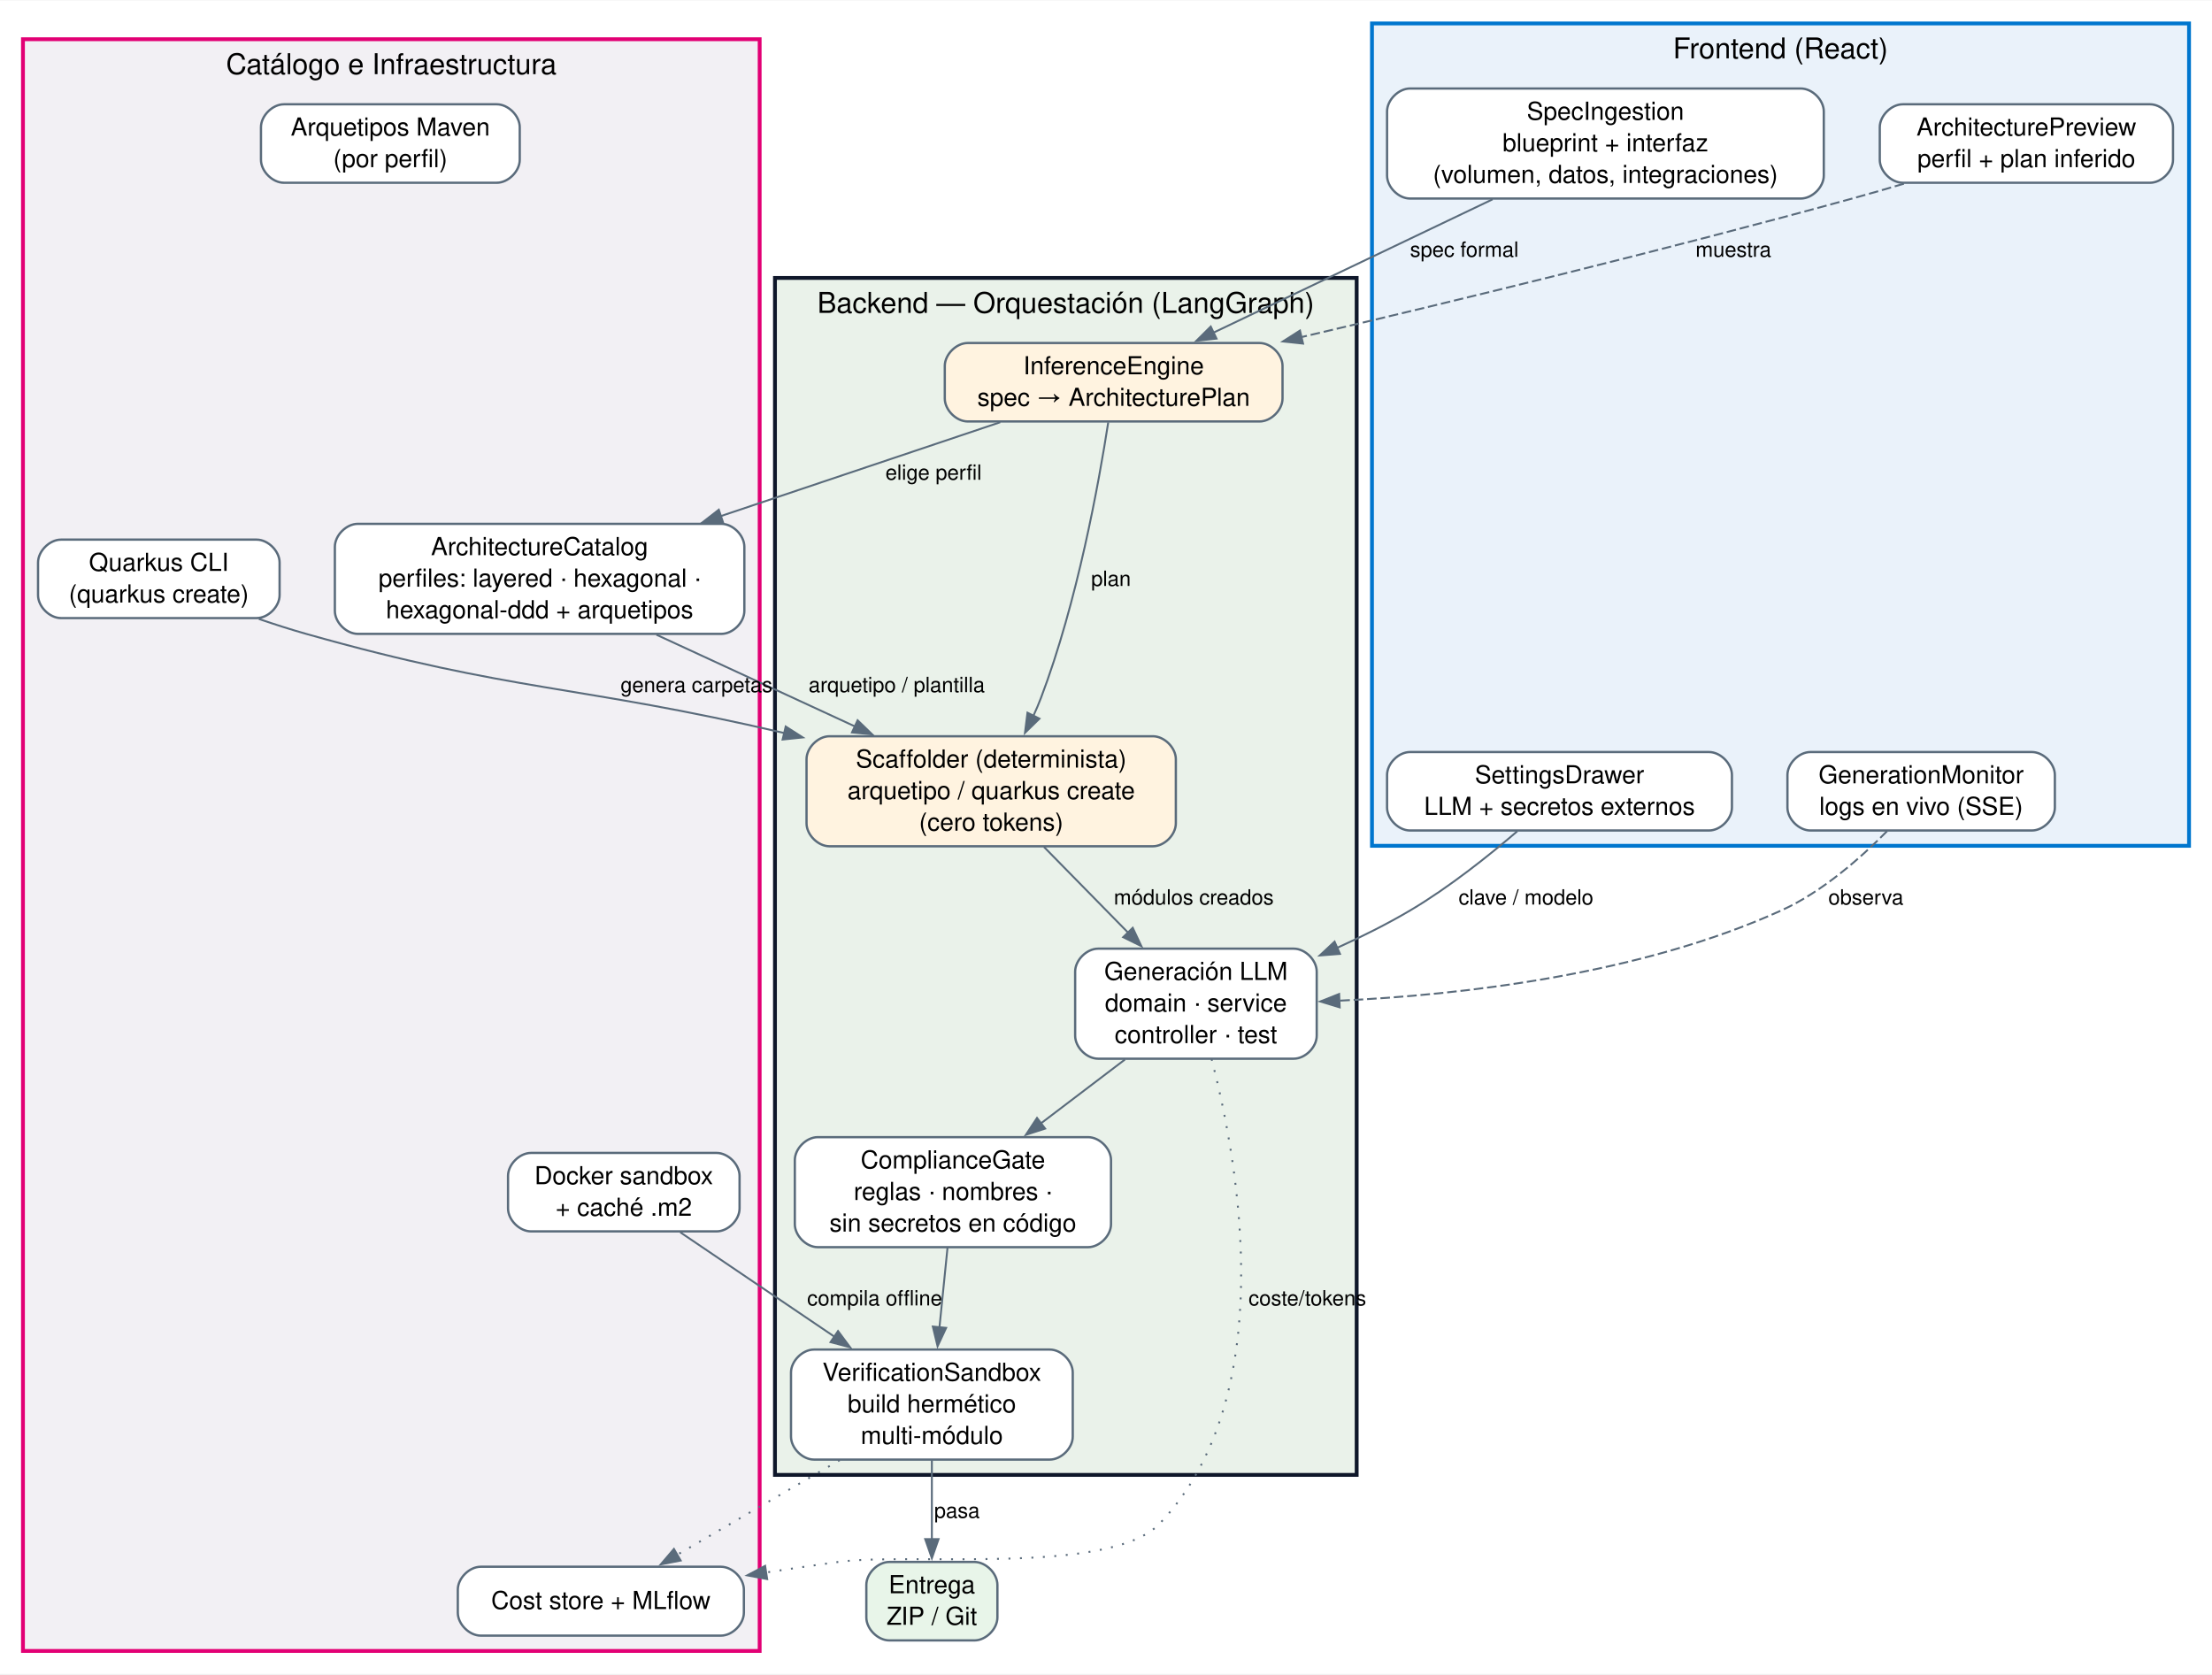
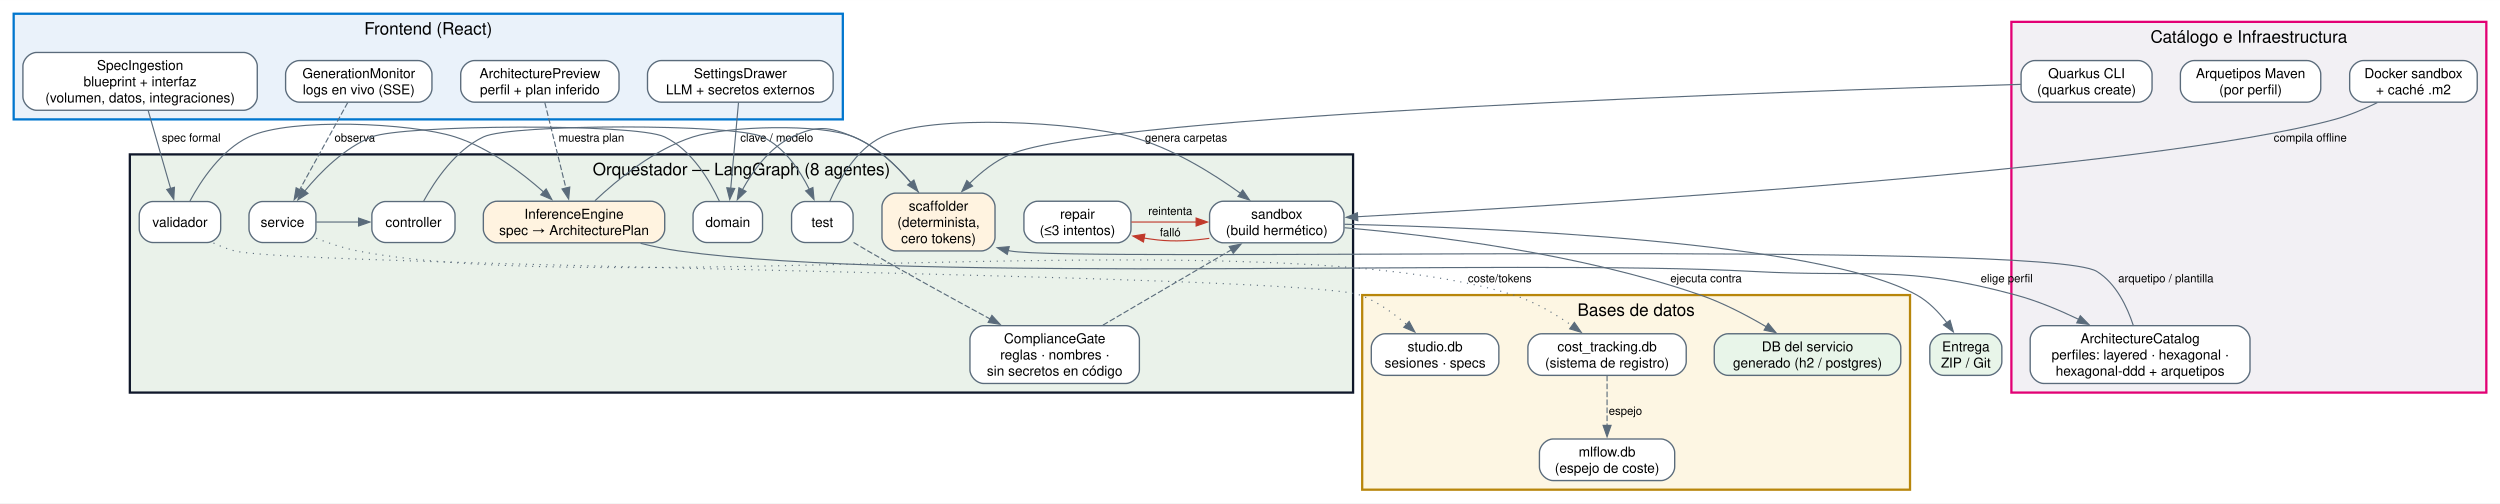
- <svg xmlns="http://www.w3.org/2000/svg" width="1156pt" height="875pt" viewBox="0.00 0.00 1156.00 874.50">
-   <g id="graph0" class="graph" transform="scale(1 1) rotate(0) translate(4 870.5)">
-     <polygon fill="white" stroke="none" points="-4,4 -4,-870.5 1152,-870.5 1152,4 -4,4" />
+ <svg xmlns="http://www.w3.org/2000/svg" width="2195pt" height="442pt" viewBox="0.00 0.00 2195.00 441.88">
+   <g id="graph0" class="graph" transform="scale(1 1) rotate(0) translate(4 437.88)">
+     <polygon fill="white" stroke="none" points="-4,4 -4,-437.88 2191,-437.88 2191,4 -4,4" />
    <g id="clust1" class="cluster">
-       <polygon fill="#eaf2fa" stroke="#0076ce" stroke-width="2" points="713,-428.75 713,-858.5 1140,-858.5 1140,-428.75 713,-428.75" />
-       <text text-anchor="middle" x="926.5" y="-840.25" font-family="Helvetica,sans-Serif" font-size="15.00">Frontend (React)</text>
+       <polygon fill="#eaf2fa" stroke="#0076ce" stroke-width="2" points="8,-333.12 8,-425.88 736,-425.88 736,-333.12 8,-333.12" />
+       <text text-anchor="middle" x="372" y="-407.62" font-family="Helvetica,sans-Serif" font-size="15.00">Frontend (React)</text>
    </g>
    <g id="clust2" class="cluster">
-       <polygon fill="#eaf2ea" stroke="#0f172a" stroke-width="2" points="401,-100 401,-725.5 705,-725.5 705,-100 401,-100" />
-       <text text-anchor="middle" x="553" y="-707.25" font-family="Helvetica,sans-Serif" font-size="15.00">Backend — Orquestación (LangGraph)</text>
-     </g>
-     <g id="clust3" class="cluster">
-       <polygon fill="#f2f0f4" stroke="#e20074" stroke-width="2" points="8,-8 8,-850.25 393,-850.25 393,-8 8,-8" />
-       <text text-anchor="middle" x="200.5" y="-832" font-family="Helvetica,sans-Serif" font-size="15.00">Catálogo e Infraestructura</text>
+       <polygon fill="#eaf2ea" stroke="#0f172a" stroke-width="2" points="110,-93.25 110,-302.38 1184,-302.38 1184,-93.25 110,-93.25" />
+       <text text-anchor="middle" x="647" y="-284.12" font-family="Helvetica,sans-Serif" font-size="15.00">Orquestador — LangGraph (8 agentes)</text>
+     </g>
+     <g id="clust4" class="cluster">
+       <polygon fill="#f2f0f4" stroke="#e20074" stroke-width="2" points="1762,-93.25 1762,-418.75 2179,-418.75 2179,-93.25 1762,-93.25" />
+       <text text-anchor="middle" x="1970.5" y="-400.5" font-family="Helvetica,sans-Serif" font-size="15.00">Catálogo e Infraestructura</text>
+     </g>
+     <g id="clust5" class="cluster">
+       <polygon fill="#fdf6e3" stroke="#b8860b" stroke-width="2" points="1192,-8 1192,-178.88 1673,-178.88 1673,-8 1192,-8" />
+       <text text-anchor="middle" x="1432.5" y="-160.62" font-family="Helvetica,sans-Serif" font-size="15.00">Bases de datos</text>
    </g>
    <g id="node1" class="node">
-       <path fill="#ffffff" stroke="#5a6b7b" stroke-width="1.2" d="M937.12,-824.5C937.12,-824.5 732.88,-824.5 732.88,-824.5 726.88,-824.5 720.88,-818.5 720.88,-812.5 720.88,-812.5 720.88,-779 720.88,-779 720.88,-773 726.88,-767 732.88,-767 732.88,-767 937.12,-767 937.12,-767 943.12,-767 949.12,-773 949.12,-779 949.12,-779 949.12,-812.5 949.12,-812.5 949.12,-818.5 943.12,-824.5 937.12,-824.5" />
-       <text text-anchor="middle" x="835" y="-808.15" font-family="Helvetica,sans-Serif" font-size="13.00">SpecIngestion</text>
-       <text text-anchor="middle" x="835" y="-791.65" font-family="Helvetica,sans-Serif" font-size="13.00">blueprint + interfaz</text>
-       <text text-anchor="middle" x="835" y="-775.15" font-family="Helvetica,sans-Serif" font-size="13.00">(volumen, datos, integraciones)</text>
+       <path fill="#ffffff" stroke="#5a6b7b" stroke-width="1.2" d="M209.88,-391.88C209.88,-391.88 28.13,-391.88 28.13,-391.88 22.13,-391.88 16.12,-385.88 16.12,-379.88 16.12,-379.88 16.12,-353.12 16.12,-353.12 16.12,-347.12 22.12,-341.12 28.12,-341.12 28.12,-341.12 209.88,-341.12 209.88,-341.12 215.88,-341.12 221.88,-347.12 221.88,-353.12 221.88,-353.12 221.88,-379.88 221.88,-379.88 221.88,-385.88 215.88,-391.88 209.88,-391.88" />
+       <text text-anchor="middle" x="119" y="-376.48" font-family="Helvetica,sans-Serif" font-size="12.00">SpecIngestion</text>
+       <text text-anchor="middle" x="119" y="-362.23" font-family="Helvetica,sans-Serif" font-size="12.00">blueprint + interfaz</text>
+       <text text-anchor="middle" x="119" y="-347.98" font-family="Helvetica,sans-Serif" font-size="12.00">(volumen, datos, integraciones)</text>
    </g>
    <g id="node5" class="node">
-       <path fill="#fff3e0" stroke="#5a6b7b" stroke-width="1.2" d="M654.25,-691.5C654.25,-691.5 501.75,-691.5 501.75,-691.5 495.75,-691.5 489.75,-685.5 489.75,-679.5 489.75,-679.5 489.75,-662.5 489.75,-662.5 489.75,-656.5 495.75,-650.5 501.75,-650.5 501.75,-650.5 654.25,-650.5 654.25,-650.5 660.25,-650.5 666.25,-656.5 666.25,-662.5 666.25,-662.5 666.25,-679.5 666.25,-679.5 666.25,-685.5 660.25,-691.5 654.25,-691.5" />
-       <text text-anchor="middle" x="578" y="-675.15" font-family="Helvetica,sans-Serif" font-size="13.00">InferenceEngine</text>
-       <text text-anchor="middle" x="578" y="-658.65" font-family="Helvetica,sans-Serif" font-size="13.00">spec → ArchitecturePlan</text>
+       <path fill="#ffffff" stroke="#5a6b7b" stroke-width="1.2" d="M177.75,-261C177.75,-261 130.25,-261 130.25,-261 124.25,-261 118.25,-255 118.25,-249 118.25,-249 118.25,-237 118.25,-237 118.25,-231 124.25,-225 130.25,-225 130.25,-225 177.75,-225 177.75,-225 183.75,-225 189.75,-231 189.75,-237 189.75,-237 189.75,-249 189.75,-249 189.75,-255 183.75,-261 177.75,-261" />
+       <text text-anchor="middle" x="154" y="-238.72" font-family="Helvetica,sans-Serif" font-size="12.00">validador</text>
+     </g>
+     <g id="edge12" class="edge">
+       <path fill="none" stroke="#5a6b7b" d="M126.08,-340.91C131.79,-321.11 139.81,-293.25 145.79,-272.48" />
+       <polygon fill="#5a6b7b" stroke="#5a6b7b" points="149.14,-273.51 148.55,-262.94 142.41,-271.58 149.14,-273.51" />
+       <text text-anchor="middle" x="163.88" y="-313.62" font-family="Helvetica,sans-Serif" font-size="10.00">spec formal</text>
+     </g>
+     <g id="node2" class="node">
+       <path fill="#ffffff" stroke="#5a6b7b" stroke-width="1.2" d="M527.5,-384.75C527.5,-384.75 412.5,-384.75 412.5,-384.75 406.5,-384.75 400.5,-378.75 400.5,-372.75 400.5,-372.75 400.5,-360.25 400.5,-360.25 400.5,-354.25 406.5,-348.25 412.5,-348.25 412.5,-348.25 527.5,-348.25 527.5,-348.25 533.5,-348.25 539.5,-354.25 539.5,-360.25 539.5,-360.25 539.5,-372.75 539.5,-372.75 539.5,-378.75 533.5,-384.75 527.5,-384.75" />
+       <text text-anchor="middle" x="470" y="-369.35" font-family="Helvetica,sans-Serif" font-size="12.00">ArchitecturePreview</text>
+       <text text-anchor="middle" x="470" y="-355.1" font-family="Helvetica,sans-Serif" font-size="12.00">perfil + plan inferido</text>
+     </g>
+     <g id="node6" class="node">
+       <path fill="#fff3e0" stroke="#5a6b7b" stroke-width="1.2" d="M567.62,-261.25C567.62,-261.25 432.38,-261.25 432.38,-261.25 426.38,-261.25 420.38,-255.25 420.38,-249.25 420.38,-249.25 420.38,-236.75 420.38,-236.75 420.38,-230.75 426.38,-224.75 432.38,-224.75 432.38,-224.75 567.62,-224.75 567.62,-224.75 573.62,-224.75 579.62,-230.75 579.62,-236.75 579.62,-236.75 579.62,-249.25 579.62,-249.25 579.62,-255.25 573.62,-261.25 567.62,-261.25" />
+       <text text-anchor="middle" x="500" y="-245.85" font-family="Helvetica,sans-Serif" font-size="12.00">InferenceEngine</text>
+       <text text-anchor="middle" x="500" y="-231.6" font-family="Helvetica,sans-Serif" font-size="12.00">spec → ArchitecturePlan</text>
+     </g>
+     <g id="edge13" class="edge">
+       <path fill="none" stroke="#5a6b7b" stroke-dasharray="5,2" d="M474.36,-347.83C479.23,-328.13 487.17,-295.96 492.93,-272.64" />
+       <polygon fill="#5a6b7b" stroke="#5a6b7b" points="496.27,-273.71 495.27,-263.16 489.47,-272.03 496.27,-273.71" />
+       <text text-anchor="middle" x="515.25" y="-313.62" font-family="Helvetica,sans-Serif" font-size="10.00">muestra plan</text>
+     </g>
+     <g id="node3" class="node">
+       <path fill="#ffffff" stroke="#5a6b7b" stroke-width="1.2" d="M363.25,-384.75C363.25,-384.75 258.75,-384.75 258.75,-384.75 252.75,-384.75 246.75,-378.75 246.75,-372.75 246.75,-372.75 246.75,-360.25 246.75,-360.25 246.75,-354.25 252.75,-348.25 258.75,-348.25 258.75,-348.25 363.25,-348.25 363.25,-348.25 369.25,-348.25 375.25,-354.25 375.25,-360.25 375.25,-360.25 375.25,-372.75 375.25,-372.75 375.25,-378.75 369.25,-384.75 363.25,-384.75" />
+       <text text-anchor="middle" x="311" y="-369.35" font-family="Helvetica,sans-Serif" font-size="12.00">GenerationMonitor</text>
+       <text text-anchor="middle" x="311" y="-355.1" font-family="Helvetica,sans-Serif" font-size="12.00">logs en vivo (SSE)</text>
+     </g>
+     <g id="node9" class="node">
+       <path fill="#ffffff" stroke="#5a6b7b" stroke-width="1.2" d="M261.38,-261C261.38,-261 226.62,-261 226.62,-261 220.62,-261 214.62,-255 214.62,-249 214.62,-249 214.62,-237 214.62,-237 214.62,-231 220.62,-225 226.62,-225 226.62,-225 261.38,-225 261.38,-225 267.38,-225 273.38,-231 273.38,-237 273.38,-237 273.38,-249 273.38,-249 273.38,-255 267.38,-261 261.38,-261" />
+       <text text-anchor="middle" x="244" y="-238.72" font-family="Helvetica,sans-Serif" font-size="12.00">service</text>
+     </g>
+     <g id="edge19" class="edge">
+       <path fill="none" stroke="#5a6b7b" stroke-dasharray="5,2" d="M301.26,-347.83C290.18,-327.74 271.96,-294.7 259.05,-271.29" />
+       <polygon fill="#5a6b7b" stroke="#5a6b7b" points="262.16,-269.69 254.27,-262.62 256.03,-273.07 262.16,-269.69" />
+       <text text-anchor="middle" x="307.5" y="-313.62" font-family="Helvetica,sans-Serif" font-size="10.00">observa</text>
+     </g>
+     <g id="node4" class="node">
+       <path fill="#ffffff" stroke="#5a6b7b" stroke-width="1.2" d="M715.5,-384.75C715.5,-384.75 576.5,-384.75 576.5,-384.75 570.5,-384.75 564.5,-378.75 564.5,-372.75 564.5,-372.75 564.5,-360.25 564.5,-360.25 564.5,-354.25 570.5,-348.25 576.5,-348.25 576.5,-348.25 715.5,-348.25 715.5,-348.25 721.5,-348.25 727.5,-354.25 727.5,-360.25 727.5,-360.25 727.5,-372.75 727.5,-372.75 727.5,-378.75 721.5,-384.75 715.5,-384.75" />
+       <text text-anchor="middle" x="646" y="-369.35" font-family="Helvetica,sans-Serif" font-size="12.00">SettingsDrawer</text>
+       <text text-anchor="middle" x="646" y="-355.1" font-family="Helvetica,sans-Serif" font-size="12.00">LLM + secretos externos</text>
+     </g>
+     <g id="node8" class="node">
+       <path fill="#ffffff" stroke="#5a6b7b" stroke-width="1.2" d="M653.5,-261C653.5,-261 616.5,-261 616.5,-261 610.5,-261 604.5,-255 604.5,-249 604.5,-249 604.5,-237 604.5,-237 604.5,-231 610.5,-225 616.5,-225 616.5,-225 653.5,-225 653.5,-225 659.5,-225 665.5,-231 665.5,-237 665.5,-237 665.5,-249 665.5,-249 665.5,-255 659.5,-261 653.5,-261" />
+       <text text-anchor="middle" x="635" y="-238.72" font-family="Helvetica,sans-Serif" font-size="12.00">domain</text>
+     </g>
+     <g id="edge18" class="edge">
+       <path fill="none" stroke="#5a6b7b" d="M644.4,-347.83C642.61,-328.1 639.7,-295.89 637.59,-272.57" />
+       <polygon fill="#5a6b7b" stroke="#5a6b7b" points="641.09,-272.45 636.7,-262.8 634.12,-273.08 641.09,-272.45" />
+       <text text-anchor="middle" x="678" y="-313.62" font-family="Helvetica,sans-Serif" font-size="10.00">clave / modelo</text>
+     </g>
+     <g id="edge1" class="edge">
+       <path fill="none" stroke="#5a6b7b" d="M162.78,-261.47C172.56,-279.61 190.23,-306.2 214.5,-317.75 250.82,-335.03 357.2,-330.04 395.5,-317.75 425.15,-308.24 453.55,-286.87 473.23,-269.4" />
+       <polygon fill="#5a6b7b" stroke="#5a6b7b" points="475.51,-272.06 480.52,-262.73 470.78,-266.9 475.51,-272.06" />
+     </g>
+     <g id="node19" class="node">
+       <path fill="#ffffff" stroke="#5a6b7b" stroke-width="1.2" d="M1300,-144.88C1300,-144.88 1212,-144.88 1212,-144.88 1206,-144.88 1200,-138.88 1200,-132.88 1200,-132.88 1200,-120.38 1200,-120.38 1200,-114.38 1206,-108.38 1212,-108.38 1212,-108.38 1300,-108.38 1300,-108.38 1306,-108.38 1312,-114.38 1312,-120.38 1312,-120.38 1312,-132.88 1312,-132.88 1312,-138.88 1306,-144.88 1300,-144.88" />
+       <text text-anchor="middle" x="1256" y="-129.47" font-family="Helvetica,sans-Serif" font-size="12.00">studio.db</text>
+       <text text-anchor="middle" x="1256" y="-115.22" font-family="Helvetica,sans-Serif" font-size="12.00">sesiones · specs</text>
+     </g>
+     <g id="edge20" class="edge">
+       <path fill="none" stroke="#5a6b7b" stroke-dasharray="1,5" d="M183.43,-224.58C189.4,-221.77 195.76,-219.25 202,-217.62 255.16,-203.79 1138.39,-197.7 1190,-178.88 1205.2,-173.33 1219.69,-162.88 1231.2,-152.86" />
+       <polygon fill="#5a6b7b" stroke="#5a6b7b" points="1233.25,-155.73 1238.26,-146.39 1228.53,-150.57 1233.25,-155.73" />
+     </g>
+     <g id="node7" class="node">
+       <path fill="#fff3e0" stroke="#5a6b7b" stroke-width="1.2" d="M857.62,-268.38C857.62,-268.38 782.38,-268.38 782.38,-268.38 776.38,-268.38 770.38,-262.38 770.38,-256.38 770.38,-256.38 770.38,-229.62 770.38,-229.62 770.38,-223.62 776.38,-217.62 782.38,-217.62 782.38,-217.62 857.62,-217.62 857.62,-217.62 863.62,-217.62 869.62,-223.62 869.62,-229.62 869.62,-229.62 869.62,-256.38 869.62,-256.38 869.62,-262.38 863.62,-268.38 857.62,-268.38" />
+       <text text-anchor="middle" x="820" y="-252.97" font-family="Helvetica,sans-Serif" font-size="12.00">scaffolder</text>
+       <text text-anchor="middle" x="820" y="-238.72" font-family="Helvetica,sans-Serif" font-size="12.00">(determinista,</text>
+       <text text-anchor="middle" x="820" y="-224.47" font-family="Helvetica,sans-Serif" font-size="12.00">cero tokens)</text>
+     </g>
+     <g id="edge2" class="edge">
+       <path fill="none" stroke="#5a6b7b" d="M518.36,-261.71C537.79,-280.04 570.3,-306.78 604.5,-317.75 634.34,-327.32 716.56,-329.76 745.5,-317.75 765.45,-309.47 782.82,-292.97 795.76,-277.57" />
+       <polygon fill="#5a6b7b" stroke="#5a6b7b" points="798.39,-279.88 801.9,-269.89 792.92,-275.51 798.39,-279.88" />
+     </g>
+     <g id="node15" class="node">
+       <path fill="#ffffff" stroke="#5a6b7b" stroke-width="1.2" d="M1959.5,-152C1959.5,-152 1790.5,-152 1790.5,-152 1784.5,-152 1778.5,-146 1778.5,-140 1778.5,-140 1778.5,-113.25 1778.5,-113.25 1778.5,-107.25 1784.5,-101.25 1790.5,-101.25 1790.5,-101.25 1959.5,-101.25 1959.5,-101.25 1965.5,-101.25 1971.5,-107.25 1971.5,-113.25 1971.5,-113.25 1971.5,-140 1971.5,-140 1971.5,-146 1965.5,-152 1959.5,-152" />
+       <text text-anchor="middle" x="1875" y="-136.6" font-family="Helvetica,sans-Serif" font-size="12.00">ArchitectureCatalog</text>
+       <text text-anchor="middle" x="1875" y="-122.35" font-family="Helvetica,sans-Serif" font-size="12.00">perfiles: layered · hexagonal ·</text>
+       <text text-anchor="middle" x="1875" y="-108.1" font-family="Helvetica,sans-Serif" font-size="12.00">hexagonal-ddd + arquetipos</text>
+     </g>
+     <g id="edge14" class="edge">
+       <path fill="none" stroke="#5a6b7b" d="M558.47,-224.27C569.51,-221.56 581.04,-219.16 592,-217.62 799.57,-188.58 1325.72,-211.01 1535,-199.62 1637.93,-194.03 1666.51,-205.83 1766,-178.88 1784.73,-173.8 1804.2,-165.67 1821.42,-157.37" />
+       <polygon fill="#5a6b7b" stroke="#5a6b7b" points="1822.51,-160.73 1829.91,-153.16 1819.4,-154.46 1822.51,-160.73" />
+       <text text-anchor="middle" x="1757.88" y="-190.12" font-family="Helvetica,sans-Serif" font-size="10.00">elige perfil</text>
+     </g>
+     <g id="edge3" class="edge">
+       <path fill="none" stroke="#5a6b7b" d="M802.85,-268.7C789.54,-286.17 769.36,-307.84 745.5,-317.75 723.33,-326.95 713.17,-328.06 691.5,-317.75 671.79,-308.37 657.22,-288.3 647.82,-271.31" />
+       <polygon fill="#5a6b7b" stroke="#5a6b7b" points="651.02,-269.88 643.33,-262.6 644.8,-273.09 651.02,-269.88" />
+     </g>
+     <g id="edge4" class="edge">
+       <path fill="none" stroke="#5a6b7b" d="M627.61,-261.28C619.09,-279.55 603.14,-306.5 579.5,-317.75 553.71,-330.02 349.01,-328.35 322.5,-317.75 298.4,-308.11 277.47,-287.15 263.3,-269.87" />
+       <polygon fill="#5a6b7b" stroke="#5a6b7b" points="266.4,-268.14 257.47,-262.44 260.89,-272.47 266.4,-268.14" />
+     </g>
+     <g id="node10" class="node">
+       <path fill="#ffffff" stroke="#5a6b7b" stroke-width="1.2" d="M383.5,-261C383.5,-261 334.5,-261 334.5,-261 328.5,-261 322.5,-255 322.5,-249 322.5,-249 322.5,-237 322.5,-237 322.5,-231 328.5,-225 334.5,-225 334.5,-225 383.5,-225 383.5,-225 389.5,-225 395.5,-231 395.5,-237 395.5,-237 395.5,-249 395.5,-249 395.5,-255 389.5,-261 383.5,-261" />
+       <text text-anchor="middle" x="359" y="-238.72" font-family="Helvetica,sans-Serif" font-size="12.00">controller</text>
    </g>
    <g id="edge5" class="edge">
-       <path fill="none" stroke="#5a6b7b" d="M776.04,-766.59C732.05,-745.58 672.5,-717.14 630.22,-696.94" />
-       <polygon fill="#5a6b7b" stroke="#5a6b7b" points="631.76,-693.8 621.23,-692.65 628.74,-700.11 631.76,-693.8" />
-       <text text-anchor="middle" x="761.25" y="-736.55" font-family="Helvetica,sans-Serif" font-size="11.00">spec formal</text>
-     </g>
-     <g id="node2" class="node">
-       <path fill="#ffffff" stroke="#5a6b7b" stroke-width="1.2" d="M1119.62,-816.25C1119.62,-816.25 990.38,-816.25 990.38,-816.25 984.38,-816.25 978.38,-810.25 978.38,-804.25 978.38,-804.25 978.38,-787.25 978.38,-787.25 978.38,-781.25 984.38,-775.25 990.38,-775.25 990.38,-775.25 1119.62,-775.25 1119.62,-775.25 1125.62,-775.25 1131.62,-781.25 1131.62,-787.25 1131.62,-787.25 1131.62,-804.25 1131.62,-804.25 1131.62,-810.25 1125.62,-816.25 1119.62,-816.25" />
-       <text text-anchor="middle" x="1055" y="-799.9" font-family="Helvetica,sans-Serif" font-size="13.00">ArchitecturePreview</text>
-       <text text-anchor="middle" x="1055" y="-783.4" font-family="Helvetica,sans-Serif" font-size="13.00">perfil + plan inferido</text>
+       <path fill="none" stroke="#5a6b7b" d="M273.65,-243C286.07,-243 298.49,-243 310.92,-243" />
+       <polygon fill="#5a6b7b" stroke="#5a6b7b" points="310.81,-246.5 320.81,-243 310.81,-239.5 310.81,-246.5" />
+     </g>
+     <g id="node20" class="node">
+       <path fill="#ffffff" stroke="#5a6b7b" stroke-width="1.2" d="M1464.5,-144.88C1464.5,-144.88 1349.5,-144.88 1349.5,-144.88 1343.5,-144.88 1337.5,-138.88 1337.5,-132.88 1337.5,-132.88 1337.5,-120.38 1337.5,-120.38 1337.5,-114.38 1343.5,-108.38 1349.5,-108.38 1349.5,-108.38 1464.5,-108.38 1464.5,-108.38 1470.5,-108.38 1476.5,-114.38 1476.5,-120.38 1476.5,-120.38 1476.5,-132.88 1476.5,-132.88 1476.5,-138.88 1470.5,-144.88 1464.5,-144.88" />
+       <text text-anchor="middle" x="1407" y="-129.47" font-family="Helvetica,sans-Serif" font-size="12.00">cost_tracking.db</text>
+       <text text-anchor="middle" x="1407" y="-115.22" font-family="Helvetica,sans-Serif" font-size="12.00">(sistema de registro)</text>
+     </g>
+     <g id="edge21" class="edge">
+       <path fill="none" stroke="#5a6b7b" stroke-dasharray="1,5" d="M273.64,-228.72C284.81,-224.34 297.77,-219.99 310,-217.62 531.6,-174.71 1109.76,-246.85 1325,-178.88 1343.38,-173.07 1361.78,-162.16 1376.47,-151.89" />
+       <polygon fill="#5a6b7b" stroke="#5a6b7b" points="1378.29,-154.89 1384.33,-146.19 1374.18,-149.23 1378.29,-154.89" />
+       <text text-anchor="middle" x="1312.75" y="-190.12" font-family="Helvetica,sans-Serif" font-size="10.00">coste/tokens</text>
+     </g>
+     <g id="node11" class="node">
+       <path fill="#ffffff" stroke="#5a6b7b" stroke-width="1.2" d="M733,-261C733,-261 703,-261 703,-261 697,-261 691,-255 691,-249 691,-249 691,-237 691,-237 691,-231 697,-225 703,-225 703,-225 733,-225 733,-225 739,-225 745,-231 745,-237 745,-237 745,-249 745,-249 745,-255 739,-261 733,-261" />
+       <text text-anchor="middle" x="718" y="-238.72" font-family="Helvetica,sans-Serif" font-size="12.00">test</text>
    </g>
    <g id="edge6" class="edge">
-       <path fill="none" stroke="#5a6b7b" stroke-dasharray="5,2" d="M990.99,-774.75C981.95,-772.07 972.76,-769.41 964,-767 866.45,-740.14 754.04,-712.89 675.78,-694.5" />
-       <polygon fill="#5a6b7b" stroke="#5a6b7b" points="676.98,-691.19 666.44,-692.32 675.38,-698.01 676.98,-691.19" />
-       <text text-anchor="middle" x="901.88" y="-736.55" font-family="Helvetica,sans-Serif" font-size="11.00">muestra</text>
-     </g>
-     <g id="node3" class="node">
-       <path fill="#ffffff" stroke="#5a6b7b" stroke-width="1.2" d="M1057.88,-477.75C1057.88,-477.75 942.12,-477.75 942.12,-477.75 936.12,-477.75 930.12,-471.75 930.12,-465.75 930.12,-465.75 930.12,-448.75 930.12,-448.75 930.12,-442.75 936.12,-436.75 942.12,-436.75 942.12,-436.75 1057.88,-436.75 1057.88,-436.75 1063.88,-436.75 1069.88,-442.75 1069.88,-448.75 1069.88,-448.75 1069.88,-465.75 1069.88,-465.75 1069.88,-471.75 1063.88,-477.75 1057.88,-477.75" />
-       <text text-anchor="middle" x="1000" y="-461.4" font-family="Helvetica,sans-Serif" font-size="13.00">GenerationMonitor</text>
-       <text text-anchor="middle" x="1000" y="-444.9" font-family="Helvetica,sans-Serif" font-size="13.00">logs en vivo (SSE)</text>
-     </g>
-     <g id="node7" class="node">
-       <path fill="#ffffff" stroke="#5a6b7b" stroke-width="1.2" d="M672.12,-375C672.12,-375 569.88,-375 569.88,-375 563.88,-375 557.88,-369 557.88,-363 557.88,-363 557.88,-329.5 557.88,-329.5 557.88,-323.5 563.88,-317.5 569.88,-317.5 569.88,-317.5 672.12,-317.5 672.12,-317.5 678.12,-317.5 684.12,-323.5 684.12,-329.5 684.12,-329.5 684.12,-363 684.12,-363 684.12,-369 678.12,-375 672.12,-375" />
-       <text text-anchor="middle" x="621" y="-358.65" font-family="Helvetica,sans-Serif" font-size="13.00">Generación LLM</text>
-       <text text-anchor="middle" x="621" y="-342.15" font-family="Helvetica,sans-Serif" font-size="13.00">domain · service</text>
-       <text text-anchor="middle" x="621" y="-325.65" font-family="Helvetica,sans-Serif" font-size="13.00">controller · test</text>
-     </g>
-     <g id="edge12" class="edge">
-       <path fill="none" stroke="#5a6b7b" stroke-dasharray="5,2" d="M982.19,-436.41C968.51,-422.5 948.39,-404.72 927,-395 853,-361.38 759.69,-350.81 695.68,-347.8" />
-       <polygon fill="#5a6b7b" stroke="#5a6b7b" points="696.13,-344.32 685.99,-347.4 695.84,-351.31 696.13,-344.32" />
-       <text text-anchor="middle" x="971.12" y="-398.05" font-family="Helvetica,sans-Serif" font-size="11.00">observa</text>
-     </g>
-     <g id="node4" class="node">
-       <path fill="#ffffff" stroke="#5a6b7b" stroke-width="1.2" d="M889.12,-477.75C889.12,-477.75 732.88,-477.75 732.88,-477.75 726.88,-477.75 720.88,-471.75 720.88,-465.75 720.88,-465.75 720.88,-448.75 720.88,-448.75 720.88,-442.75 726.88,-436.75 732.88,-436.75 732.88,-436.75 889.12,-436.75 889.12,-436.75 895.12,-436.75 901.12,-442.75 901.12,-448.75 901.12,-448.75 901.12,-465.75 901.12,-465.75 901.12,-471.75 895.12,-477.75 889.12,-477.75" />
-       <text text-anchor="middle" x="811" y="-461.4" font-family="Helvetica,sans-Serif" font-size="13.00">SettingsDrawer</text>
-       <text text-anchor="middle" x="811" y="-444.9" font-family="Helvetica,sans-Serif" font-size="13.00">LLM + secretos externos</text>
+       <path fill="none" stroke="#5a6b7b" d="M368.01,-261.47C378.02,-279.61 396.03,-306.2 420.5,-317.75 445.12,-329.37 640.92,-329.45 665.5,-317.75 684.71,-308.61 698.21,-288.52 706.7,-271.47" />
+       <polygon fill="#5a6b7b" stroke="#5a6b7b" points="709.71,-273.29 710.71,-262.74 703.35,-270.36 709.71,-273.29" />
+     </g>
+     <g id="node12" class="node">
+       <path fill="#ffffff" stroke="#5a6b7b" stroke-width="1.2" d="M1164,-261.25C1164,-261.25 1070,-261.25 1070,-261.25 1064,-261.25 1058,-255.25 1058,-249.25 1058,-249.25 1058,-236.75 1058,-236.75 1058,-230.75 1064,-224.75 1070,-224.75 1070,-224.75 1164,-224.75 1164,-224.75 1170,-224.75 1176,-230.75 1176,-236.75 1176,-236.75 1176,-249.25 1176,-249.25 1176,-255.25 1170,-261.25 1164,-261.25" />
+       <text text-anchor="middle" x="1117" y="-245.85" font-family="Helvetica,sans-Serif" font-size="12.00">sandbox</text>
+       <text text-anchor="middle" x="1117" y="-231.6" font-family="Helvetica,sans-Serif" font-size="12.00">(build hermético)</text>
+     </g>
+     <g id="edge7" class="edge">
+       <path fill="none" stroke="#5a6b7b" d="M724.65,-261.37C732.44,-279.71 747.3,-306.71 770.5,-317.75 814.45,-338.66 942.53,-330.5 989.5,-317.75 1024.91,-308.13 1060.55,-285.93 1085.11,-268.21" />
+       <polygon fill="#5a6b7b" stroke="#5a6b7b" points="1087.1,-271.09 1093.06,-262.33 1082.94,-265.46 1087.1,-271.09" />
+     </g>
+     <g id="node14" class="node">
+       <path fill="#ffffff" stroke="#5a6b7b" stroke-width="1.2" d="M984.38,-152C984.38,-152 859.62,-152 859.62,-152 853.62,-152 847.62,-146 847.62,-140 847.62,-140 847.62,-113.25 847.62,-113.25 847.62,-107.25 853.62,-101.25 859.62,-101.25 859.62,-101.25 984.38,-101.25 984.38,-101.25 990.38,-101.25 996.38,-107.25 996.38,-113.25 996.38,-113.25 996.38,-140 996.38,-140 996.38,-146 990.38,-152 984.38,-152" />
+       <text text-anchor="middle" x="922" y="-136.6" font-family="Helvetica,sans-Serif" font-size="12.00">ComplianceGate</text>
+       <text text-anchor="middle" x="922" y="-122.35" font-family="Helvetica,sans-Serif" font-size="12.00">reglas · nombres ·</text>
+       <text text-anchor="middle" x="922" y="-108.1" font-family="Helvetica,sans-Serif" font-size="12.00">sin secretos en código</text>
+     </g>
+     <g id="edge10" class="edge">
+       <path fill="none" stroke="#5a6b7b" stroke-dasharray="5,2" d="M745.44,-225.05C749.63,-222.53 753.92,-219.99 758,-217.62 793.38,-197.15 833.62,-175.05 865.39,-157.87" />
+       <polygon fill="#5a6b7b" stroke="#5a6b7b" points="866.91,-161.03 874.05,-153.2 863.59,-154.87 866.91,-161.03" />
+     </g>
+     <g id="node13" class="node">
+       <path fill="#ffffff" stroke="#5a6b7b" stroke-width="1.2" d="M977,-261.25C977,-261.25 907,-261.25 907,-261.25 901,-261.25 895,-255.25 895,-249.25 895,-249.25 895,-236.75 895,-236.75 895,-230.75 901,-224.75 907,-224.75 907,-224.75 977,-224.75 977,-224.75 983,-224.75 989,-230.75 989,-236.75 989,-236.75 989,-249.25 989,-249.25 989,-255.25 983,-261.25 977,-261.25" />
+       <text text-anchor="middle" x="942" y="-245.85" font-family="Helvetica,sans-Serif" font-size="12.00">repair</text>
+       <text text-anchor="middle" x="942" y="-231.6" font-family="Helvetica,sans-Serif" font-size="12.00">(≤3 intentos)</text>
+     </g>
+     <g id="edge8" class="edge">
+       <path fill="none" stroke="#c0392b" d="M1057.77,-228.67C1043.05,-226.59 1027.29,-225.63 1012.62,-227.25 1008.58,-227.7 1004.42,-228.28 1000.26,-228.96" />
+       <polygon fill="#c0392b" stroke="#c0392b" points="999.95,-225.46 990.74,-230.7 1001.2,-232.35 999.95,-225.46" />
+       <text text-anchor="middle" x="1023.5" y="-230.5" font-family="Helvetica,sans-Serif" font-size="10.00">falló</text>
+     </g>
+     <g id="node22" class="node">
+       <path fill="#e8f5e9" stroke="#5a6b7b" stroke-width="1.2" d="M1652.88,-144.88C1652.88,-144.88 1513.12,-144.88 1513.12,-144.88 1507.12,-144.88 1501.12,-138.88 1501.12,-132.88 1501.12,-132.88 1501.12,-120.38 1501.12,-120.38 1501.12,-114.38 1507.12,-108.38 1513.12,-108.38 1513.12,-108.38 1652.88,-108.38 1652.88,-108.38 1658.88,-108.38 1664.88,-114.38 1664.88,-120.38 1664.88,-120.38 1664.88,-132.88 1664.88,-132.88 1664.88,-138.88 1658.88,-144.88 1652.88,-144.88" />
+       <text text-anchor="middle" x="1583" y="-129.47" font-family="Helvetica,sans-Serif" font-size="12.00">DB del servicio</text>
+       <text text-anchor="middle" x="1583" y="-115.22" font-family="Helvetica,sans-Serif" font-size="12.00">generado (h2 / postgres)</text>
+     </g>
+     <g id="edge23" class="edge">
+       <path fill="none" stroke="#5a6b7b" d="M1176.49,-237.99C1251.21,-231.58 1382.54,-215.77 1489,-178.88 1509.11,-171.9 1530.04,-160.91 1547.03,-150.89" />
+       <polygon fill="#5a6b7b" stroke="#5a6b7b" points="1548.5,-154.1 1555.25,-145.93 1544.88,-148.11 1548.5,-154.1" />
+       <text text-anchor="middle" x="1493.88" y="-190.12" font-family="Helvetica,sans-Serif" font-size="10.00">ejecuta contra</text>
+     </g>
+     <g id="node23" class="node">
+       <path fill="#e8f5e9" stroke="#5a6b7b" stroke-width="1.2" d="M1741.62,-144.88C1741.62,-144.88 1702.38,-144.88 1702.38,-144.88 1696.38,-144.88 1690.38,-138.88 1690.38,-132.88 1690.38,-132.88 1690.38,-120.38 1690.38,-120.38 1690.38,-114.38 1696.38,-108.38 1702.38,-108.38 1702.38,-108.38 1741.62,-108.38 1741.62,-108.38 1747.62,-108.38 1753.62,-114.38 1753.62,-120.38 1753.62,-120.38 1753.62,-132.88 1753.62,-132.88 1753.62,-138.88 1747.62,-144.88 1741.62,-144.88" />
+       <text text-anchor="middle" x="1722" y="-129.47" font-family="Helvetica,sans-Serif" font-size="12.00">Entrega</text>
+       <text text-anchor="middle" x="1722" y="-115.22" font-family="Helvetica,sans-Serif" font-size="12.00">ZIP / Git</text>
+     </g>
+     <g id="edge24" class="edge">
+       <path fill="none" stroke="#5a6b7b" d="M1176.43,-241.05C1302.86,-238.12 1593.85,-226.27 1679,-178.88 1689.39,-173.09 1698.35,-163.73 1705.36,-154.58" />
+       <polygon fill="#5a6b7b" stroke="#5a6b7b" points="1708.15,-156.71 1711.07,-146.52 1702.43,-152.66 1708.15,-156.71" />
+     </g>
+     <g id="edge9" class="edge">
+       <path fill="none" stroke="#c0392b" d="M989.36,-243C1006.88,-243 1027.13,-243 1046.28,-243" />
+       <polygon fill="#c0392b" stroke="#c0392b" points="1046.19,-246.5 1056.19,-243 1046.19,-239.5 1046.19,-246.5" />
+       <text text-anchor="middle" x="1023.5" y="-249.25" font-family="Helvetica,sans-Serif" font-size="10.00">reintenta</text>
    </g>
    <g id="edge11" class="edge">
-       <path fill="none" stroke="#5a6b7b" d="M788.94,-436.35C773.91,-423.47 753.15,-406.93 733,-395 721.01,-387.91 707.78,-381.3 694.73,-375.4" />
-       <polygon fill="#5a6b7b" stroke="#5a6b7b" points="696.28,-372.26 685.72,-371.44 693.46,-378.67 696.28,-372.26" />
-       <text text-anchor="middle" x="793.5" y="-398.05" font-family="Helvetica,sans-Serif" font-size="11.00">clave / modelo</text>
-     </g>
-     <g id="node6" class="node">
-       <path fill="#fff3e0" stroke="#5a6b7b" stroke-width="1.2" d="M598.5,-486C598.5,-486 429.5,-486 429.5,-486 423.5,-486 417.5,-480 417.5,-474 417.5,-474 417.5,-440.5 417.5,-440.5 417.5,-434.5 423.5,-428.5 429.5,-428.5 429.5,-428.5 598.5,-428.5 598.5,-428.5 604.5,-428.5 610.5,-434.5 610.5,-440.5 610.5,-440.5 610.5,-474 610.5,-474 610.5,-480 604.5,-486 598.5,-486" />
-       <text text-anchor="middle" x="514" y="-469.65" font-family="Helvetica,sans-Serif" font-size="13.00">Scaffolder (determinista)</text>
-       <text text-anchor="middle" x="514" y="-453.15" font-family="Helvetica,sans-Serif" font-size="13.00">arquetipo / quarkus create</text>
-       <text text-anchor="middle" x="514" y="-436.65" font-family="Helvetica,sans-Serif" font-size="13.00">(cero tokens)</text>
-     </g>
-     <g id="edge1" class="edge">
-       <path fill="none" stroke="#5a6b7b" d="M575.17,-650.05C570.31,-618.66 559.05,-556.13 540,-506 538.84,-502.94 537.51,-499.83 536.09,-496.75" />
-       <polygon fill="#5a6b7b" stroke="#5a6b7b" points="539.23,-495.2 531.65,-487.79 532.96,-498.31 539.23,-495.2" />
-       <text text-anchor="middle" x="576.62" y="-564.55" font-family="Helvetica,sans-Serif" font-size="11.00">plan</text>
-     </g>
-     <g id="node10" class="node">
-       <path fill="#ffffff" stroke="#5a6b7b" stroke-width="1.2" d="M373,-597C373,-597 183,-597 183,-597 177,-597 171,-591 171,-585 171,-585 171,-551.5 171,-551.5 171,-545.5 177,-539.5 183,-539.5 183,-539.5 373,-539.5 373,-539.5 379,-539.5 385,-545.5 385,-551.5 385,-551.5 385,-585 385,-585 385,-591 379,-597 373,-597" />
-       <text text-anchor="middle" x="278" y="-580.65" font-family="Helvetica,sans-Serif" font-size="13.00">ArchitectureCatalog</text>
-       <text text-anchor="middle" x="278" y="-564.15" font-family="Helvetica,sans-Serif" font-size="13.00">perfiles: layered · hexagonal ·</text>
-       <text text-anchor="middle" x="278" y="-547.65" font-family="Helvetica,sans-Serif" font-size="13.00">hexagonal-ddd + arquetipos</text>
-     </g>
-     <g id="edge7" class="edge">
-       <path fill="none" stroke="#5a6b7b" d="M518.73,-650.1C477.06,-636.1 420.42,-617.08 372.55,-601" />
-       <polygon fill="#5a6b7b" stroke="#5a6b7b" points="373.88,-597.76 363.28,-597.89 371.65,-604.39 373.88,-597.76" />
-       <text text-anchor="middle" x="483.88" y="-620.05" font-family="Helvetica,sans-Serif" font-size="11.00">elige perfil</text>
-     </g>
-     <g id="edge2" class="edge">
-       <path fill="none" stroke="#5a6b7b" d="M541.56,-428.18C555.03,-414.45 571.41,-397.76 585.79,-383.12" />
-       <polygon fill="#5a6b7b" stroke="#5a6b7b" points="587.97,-385.89 592.48,-376.31 582.97,-380.99 587.97,-385.89" />
-       <text text-anchor="middle" x="619.88" y="-398.05" font-family="Helvetica,sans-Serif" font-size="11.00">módulos creados</text>
-     </g>
-     <g id="node8" class="node">
-       <path fill="#ffffff" stroke="#5a6b7b" stroke-width="1.2" d="M564.62,-276.5C564.62,-276.5 423.38,-276.5 423.38,-276.5 417.38,-276.5 411.38,-270.5 411.38,-264.5 411.38,-264.5 411.38,-231 411.38,-231 411.38,-225 417.38,-219 423.38,-219 423.38,-219 564.62,-219 564.62,-219 570.62,-219 576.62,-225 576.62,-231 576.62,-231 576.62,-264.5 576.62,-264.5 576.62,-270.5 570.62,-276.5 564.62,-276.5" />
-       <text text-anchor="middle" x="494" y="-260.15" font-family="Helvetica,sans-Serif" font-size="13.00">ComplianceGate</text>
-       <text text-anchor="middle" x="494" y="-243.65" font-family="Helvetica,sans-Serif" font-size="13.00">reglas · nombres ·</text>
-       <text text-anchor="middle" x="494" y="-227.15" font-family="Helvetica,sans-Serif" font-size="13.00">sin secretos en código</text>
-     </g>
-     <g id="edge3" class="edge">
-       <path fill="none" stroke="#5a6b7b" d="M583.92,-317.08C570.1,-306.57 554.24,-294.53 539.73,-283.5" />
-       <polygon fill="#5a6b7b" stroke="#5a6b7b" points="542.19,-280.97 532.11,-277.71 537.95,-286.54 542.19,-280.97" />
-     </g>
-     <g id="node14" class="node">
-       <path fill="#ffffff" stroke="#5a6b7b" stroke-width="1.2" d="M372.75,-52C372.75,-52 247.25,-52 247.25,-52 241.25,-52 235.25,-46 235.25,-40 235.25,-40 235.25,-28 235.25,-28 235.25,-22 241.25,-16 247.25,-16 247.25,-16 372.75,-16 372.75,-16 378.75,-16 384.75,-22 384.75,-28 384.75,-28 384.75,-40 384.75,-40 384.75,-46 378.75,-52 372.75,-52" />
-       <text text-anchor="middle" x="310" y="-29.9" font-family="Helvetica,sans-Serif" font-size="13.00">Cost store + MLflow</text>
-     </g>
-     <g id="edge13" class="edge">
-       <path fill="none" stroke="#5a6b7b" stroke-dasharray="1,5" d="M629.18,-317.37C643.34,-262.67 665.22,-140.86 602,-74.5 576.07,-47.28 471.24,-59.64 434,-54.5 421.73,-52.81 408.79,-50.9 396.09,-48.97" />
-       <polygon fill="#5a6b7b" stroke="#5a6b7b" points="396.93,-45.55 386.51,-47.49 395.86,-52.47 396.93,-45.55" />
-       <text text-anchor="middle" x="679.25" y="-188.55" font-family="Helvetica,sans-Serif" font-size="11.00">coste/tokens</text>
-     </g>
-     <g id="node9" class="node">
-       <path fill="#ffffff" stroke="#5a6b7b" stroke-width="1.2" d="M544.62,-165.5C544.62,-165.5 421.38,-165.5 421.38,-165.5 415.38,-165.5 409.38,-159.5 409.38,-153.5 409.38,-153.5 409.38,-120 409.38,-120 409.38,-114 415.38,-108 421.38,-108 421.38,-108 544.62,-108 544.62,-108 550.62,-108 556.62,-114 556.62,-120 556.62,-120 556.62,-153.5 556.62,-153.5 556.62,-159.5 550.62,-165.5 544.62,-165.5" />
-       <text text-anchor="middle" x="483" y="-149.15" font-family="Helvetica,sans-Serif" font-size="13.00">VerificationSandbox</text>
-       <text text-anchor="middle" x="483" y="-132.65" font-family="Helvetica,sans-Serif" font-size="13.00">build hermético</text>
-       <text text-anchor="middle" x="483" y="-116.15" font-family="Helvetica,sans-Serif" font-size="13.00">multi-módulo</text>
-     </g>
-     <g id="edge4" class="edge">
-       <path fill="none" stroke="#5a6b7b" d="M491.17,-218.68C489.88,-205.97 488.35,-190.72 486.95,-176.91" />
-       <polygon fill="#5a6b7b" stroke="#5a6b7b" points="490.46,-176.83 485.98,-167.23 483.5,-177.53 490.46,-176.83" />
-     </g>
-     <g id="edge14" class="edge">
-       <path fill="none" stroke="#5a6b7b" stroke-dasharray="1,5" d="M434.81,-107.69C407.98,-92.06 374.98,-72.84 349.66,-58.1" />
-       <polygon fill="#5a6b7b" stroke="#5a6b7b" points="351.72,-55.25 341.32,-53.24 348.2,-61.3 351.72,-55.25" />
-     </g>
-     <g id="node15" class="node">
-       <path fill="#e8f5e9" stroke="#5a6b7b" stroke-width="1.2" d="M505.25,-54.5C505.25,-54.5 460.75,-54.5 460.75,-54.5 454.75,-54.5 448.75,-48.5 448.75,-42.5 448.75,-42.5 448.75,-25.5 448.75,-25.5 448.75,-19.5 454.75,-13.5 460.75,-13.5 460.75,-13.5 505.25,-13.5 505.25,-13.5 511.25,-13.5 517.25,-19.5 517.25,-25.5 517.25,-25.5 517.25,-42.5 517.25,-42.5 517.25,-48.5 511.25,-54.5 505.25,-54.5" />
-       <text text-anchor="middle" x="483" y="-38.15" font-family="Helvetica,sans-Serif" font-size="13.00">Entrega</text>
-       <text text-anchor="middle" x="483" y="-21.65" font-family="Helvetica,sans-Serif" font-size="13.00">ZIP / Git</text>
+       <path fill="none" stroke="#5a6b7b" stroke-dasharray="5,2" d="M964.38,-152.49C997.92,-172.15 1044.4,-199.42 1077.24,-218.68" />
+       <polygon fill="#5a6b7b" stroke="#5a6b7b" points="1075.26,-221.57 1085.65,-223.61 1078.8,-215.54 1075.26,-221.57" />
    </g>
    <g id="edge15" class="edge">
-       <path fill="none" stroke="#5a6b7b" d="M483,-107.69C483,-94.85 483,-79.59 483,-66.37" />
-       <polygon fill="#5a6b7b" stroke="#5a6b7b" points="486.5,-66.45 483,-56.45 479.5,-66.45 486.5,-66.45" />
-       <text text-anchor="middle" x="496.12" y="-77.55" font-family="Helvetica,sans-Serif" font-size="11.00">pasa</text>
-     </g>
-     <g id="edge8" class="edge">
-       <path fill="none" stroke="#5a6b7b" d="M339.08,-539.04C370.89,-524.35 409.96,-506.3 443.09,-491" />
-       <polygon fill="#5a6b7b" stroke="#5a6b7b" points="444.19,-494.35 451.8,-486.98 441.25,-487.99 444.19,-494.35" />
-       <text text-anchor="middle" x="464.62" y="-509.05" font-family="Helvetica,sans-Serif" font-size="11.00">arquetipo / plantilla</text>
-     </g>
-     <g id="node11" class="node">
-       <path fill="#ffffff" stroke="#5a6b7b" stroke-width="1.2" d="M130.12,-588.75C130.12,-588.75 27.87,-588.75 27.87,-588.75 21.88,-588.75 15.88,-582.75 15.88,-576.75 15.88,-576.75 15.88,-559.75 15.88,-559.75 15.88,-553.75 21.88,-547.75 27.88,-547.75 27.88,-547.75 130.12,-547.75 130.12,-547.75 136.12,-547.75 142.12,-553.75 142.12,-559.75 142.12,-559.75 142.12,-576.75 142.12,-576.75 142.12,-582.75 136.12,-588.75 130.12,-588.75" />
-       <text text-anchor="middle" x="79" y="-572.4" font-family="Helvetica,sans-Serif" font-size="13.00">Quarkus CLI</text>
-       <text text-anchor="middle" x="79" y="-555.9" font-family="Helvetica,sans-Serif" font-size="13.00">(quarkus create)</text>
-     </g>
-     <g id="edge9" class="edge">
-       <path fill="none" stroke="#5a6b7b" d="M131.28,-547.3C139.49,-544.48 147.93,-541.78 156,-539.5 264.65,-508.78 297.48,-513.04 405.91,-487.66" />
-       <polygon fill="#5a6b7b" stroke="#5a6b7b" points="406.61,-491.09 415.53,-485.38 404.99,-484.28 406.61,-491.09" />
-       <text text-anchor="middle" x="360" y="-509.05" font-family="Helvetica,sans-Serif" font-size="11.00">genera carpetas</text>
-     </g>
-     <g id="node12" class="node">
-       <path fill="#ffffff" stroke="#5a6b7b" stroke-width="1.2" d="M255.62,-816.25C255.62,-816.25 144.38,-816.25 144.38,-816.25 138.38,-816.25 132.38,-810.25 132.38,-804.25 132.38,-804.25 132.38,-787.25 132.38,-787.25 132.38,-781.25 138.38,-775.25 144.38,-775.25 144.38,-775.25 255.62,-775.25 255.62,-775.25 261.62,-775.25 267.62,-781.25 267.62,-787.25 267.62,-787.25 267.62,-804.25 267.62,-804.25 267.62,-810.25 261.62,-816.25 255.62,-816.25" />
-       <text text-anchor="middle" x="200" y="-799.9" font-family="Helvetica,sans-Serif" font-size="13.00">Arquetipos Maven</text>
-       <text text-anchor="middle" x="200" y="-783.4" font-family="Helvetica,sans-Serif" font-size="13.00">(por perfil)</text>
-     </g>
-     <g id="node13" class="node">
-       <path fill="#ffffff" stroke="#5a6b7b" stroke-width="1.2" d="M370.5,-268.25C370.5,-268.25 273.5,-268.25 273.5,-268.25 267.5,-268.25 261.5,-262.25 261.5,-256.25 261.5,-256.25 261.5,-239.25 261.5,-239.25 261.5,-233.25 267.5,-227.25 273.5,-227.25 273.5,-227.25 370.5,-227.25 370.5,-227.25 376.5,-227.25 382.5,-233.25 382.5,-239.25 382.5,-239.25 382.5,-256.25 382.5,-256.25 382.5,-262.25 376.5,-268.25 370.5,-268.25" />
-       <text text-anchor="middle" x="322" y="-251.9" font-family="Helvetica,sans-Serif" font-size="13.00">Docker sandbox</text>
-       <text text-anchor="middle" x="322" y="-235.4" font-family="Helvetica,sans-Serif" font-size="13.00">+ caché .m2</text>
-     </g>
-     <g id="edge10" class="edge">
-       <path fill="none" stroke="#5a6b7b" d="M351.53,-226.76C374.01,-211.54 405.49,-190.23 432.01,-172.27" />
-       <polygon fill="#5a6b7b" stroke="#5a6b7b" points="433.96,-175.18 440.28,-166.67 430.04,-169.38 433.96,-175.18" />
-       <text text-anchor="middle" x="453.12" y="-188.55" font-family="Helvetica,sans-Serif" font-size="11.00">compila offline</text>
+       <path fill="none" stroke="#5a6b7b" d="M1869.04,-152.19C1863.63,-168.69 1853.85,-189.25 1837,-199.62 1791.86,-227.42 935.01,-207.4 883,-217.62 882.33,-217.76 881.67,-217.89 881,-218.04" />
+       <polygon fill="#5a6b7b" stroke="#5a6b7b" points="880.36,-214.59 871.55,-220.47 882.11,-221.37 880.36,-214.59" />
+       <text text-anchor="middle" x="1897.62" y="-190.12" font-family="Helvetica,sans-Serif" font-size="10.00">arquetipo / plantilla</text>
+     </g>
+     <g id="node16" class="node">
+       <path fill="#ffffff" stroke="#5a6b7b" stroke-width="1.2" d="M1873.5,-384.75C1873.5,-384.75 1782.5,-384.75 1782.5,-384.75 1776.5,-384.75 1770.5,-378.75 1770.5,-372.75 1770.5,-372.75 1770.5,-360.25 1770.5,-360.25 1770.5,-354.25 1776.5,-348.25 1782.5,-348.25 1782.5,-348.25 1873.5,-348.25 1873.5,-348.25 1879.5,-348.25 1885.5,-354.25 1885.5,-360.25 1885.5,-360.25 1885.5,-372.75 1885.5,-372.75 1885.5,-378.75 1879.5,-384.75 1873.5,-384.75" />
+       <text text-anchor="middle" x="1828" y="-369.35" font-family="Helvetica,sans-Serif" font-size="12.00">Quarkus CLI</text>
+       <text text-anchor="middle" x="1828" y="-355.1" font-family="Helvetica,sans-Serif" font-size="12.00">(quarkus create)</text>
+     </g>
+     <g id="edge16" class="edge">
+       <path fill="none" stroke="#5a6b7b" d="M1770.3,-363.88C1577.67,-358.18 964.3,-337.42 883,-302.38 869.73,-296.66 857.49,-286.91 847.39,-277" />
+       <polygon fill="#5a6b7b" stroke="#5a6b7b" points="849.93,-274.59 840.48,-269.81 844.89,-279.44 849.93,-274.59" />
+       <text text-anchor="middle" x="1037.38" y="-313.62" font-family="Helvetica,sans-Serif" font-size="10.00">genera carpetas</text>
+     </g>
+     <g id="node17" class="node">
+       <path fill="#ffffff" stroke="#5a6b7b" stroke-width="1.2" d="M2021.62,-384.75C2021.62,-384.75 1922.38,-384.75 1922.38,-384.75 1916.38,-384.75 1910.38,-378.75 1910.38,-372.75 1910.38,-372.75 1910.38,-360.25 1910.38,-360.25 1910.38,-354.25 1916.38,-348.25 1922.38,-348.25 1922.38,-348.25 2021.62,-348.25 2021.62,-348.25 2027.62,-348.25 2033.62,-354.25 2033.62,-360.25 2033.62,-360.25 2033.62,-372.75 2033.62,-372.75 2033.62,-378.75 2027.62,-384.75 2021.62,-384.75" />
+       <text text-anchor="middle" x="1972" y="-369.35" font-family="Helvetica,sans-Serif" font-size="12.00">Arquetipos Maven</text>
+       <text text-anchor="middle" x="1972" y="-355.1" font-family="Helvetica,sans-Serif" font-size="12.00">(por perfil)</text>
+     </g>
+     <g id="node18" class="node">
+       <path fill="#ffffff" stroke="#5a6b7b" stroke-width="1.2" d="M2159,-384.75C2159,-384.75 2071,-384.75 2071,-384.75 2065,-384.75 2059,-378.75 2059,-372.75 2059,-372.75 2059,-360.25 2059,-360.25 2059,-354.25 2065,-348.25 2071,-348.25 2071,-348.25 2159,-348.25 2159,-348.25 2165,-348.25 2171,-354.25 2171,-360.25 2171,-360.25 2171,-372.75 2171,-372.75 2171,-378.75 2165,-384.75 2159,-384.75" />
+       <text text-anchor="middle" x="2115" y="-369.35" font-family="Helvetica,sans-Serif" font-size="12.00">Docker sandbox</text>
+       <text text-anchor="middle" x="2115" y="-355.1" font-family="Helvetica,sans-Serif" font-size="12.00">+ caché .m2</text>
+     </g>
+     <g id="edge17" class="edge">
+       <path fill="none" stroke="#5a6b7b" d="M2083.23,-347.81C2071.82,-342.21 2058.64,-336.58 2046,-333.12 1884.13,-288.82 1375.88,-257.86 1187.86,-247.66" />
+       <polygon fill="#5a6b7b" stroke="#5a6b7b" points="1188.16,-244.17 1177.98,-247.12 1187.78,-251.16 1188.16,-244.17" />
+       <text text-anchor="middle" x="2024.38" y="-313.62" font-family="Helvetica,sans-Serif" font-size="10.00">compila offline</text>
+     </g>
+     <g id="node21" class="node">
+       <path fill="#ffffff" stroke="#5a6b7b" stroke-width="1.2" d="M1454.38,-52.5C1454.38,-52.5 1359.62,-52.5 1359.62,-52.5 1353.62,-52.5 1347.62,-46.5 1347.62,-40.5 1347.62,-40.5 1347.62,-28 1347.62,-28 1347.62,-22 1353.62,-16 1359.62,-16 1359.62,-16 1454.38,-16 1454.38,-16 1460.38,-16 1466.38,-22 1466.38,-28 1466.38,-28 1466.38,-40.5 1466.38,-40.5 1466.38,-46.5 1460.38,-52.5 1454.38,-52.5" />
+       <text text-anchor="middle" x="1407" y="-37.1" font-family="Helvetica,sans-Serif" font-size="12.00">mlflow.db</text>
+       <text text-anchor="middle" x="1407" y="-22.85" font-family="Helvetica,sans-Serif" font-size="12.00">(espejo de coste)</text>
+     </g>
+     <g id="edge22" class="edge">
+       <path fill="none" stroke="#5a6b7b" stroke-dasharray="5,2" d="M1407,-108.2C1407,-95.78 1407,-78.78 1407,-64.32" />
+       <polygon fill="#5a6b7b" stroke="#5a6b7b" points="1410.5,-64.44 1407,-54.44 1403.5,-64.44 1410.5,-64.44" />
+       <text text-anchor="middle" x="1423.12" y="-73.75" font-family="Helvetica,sans-Serif" font-size="10.00">espejo</text>
    </g>
  </g>
</svg>
